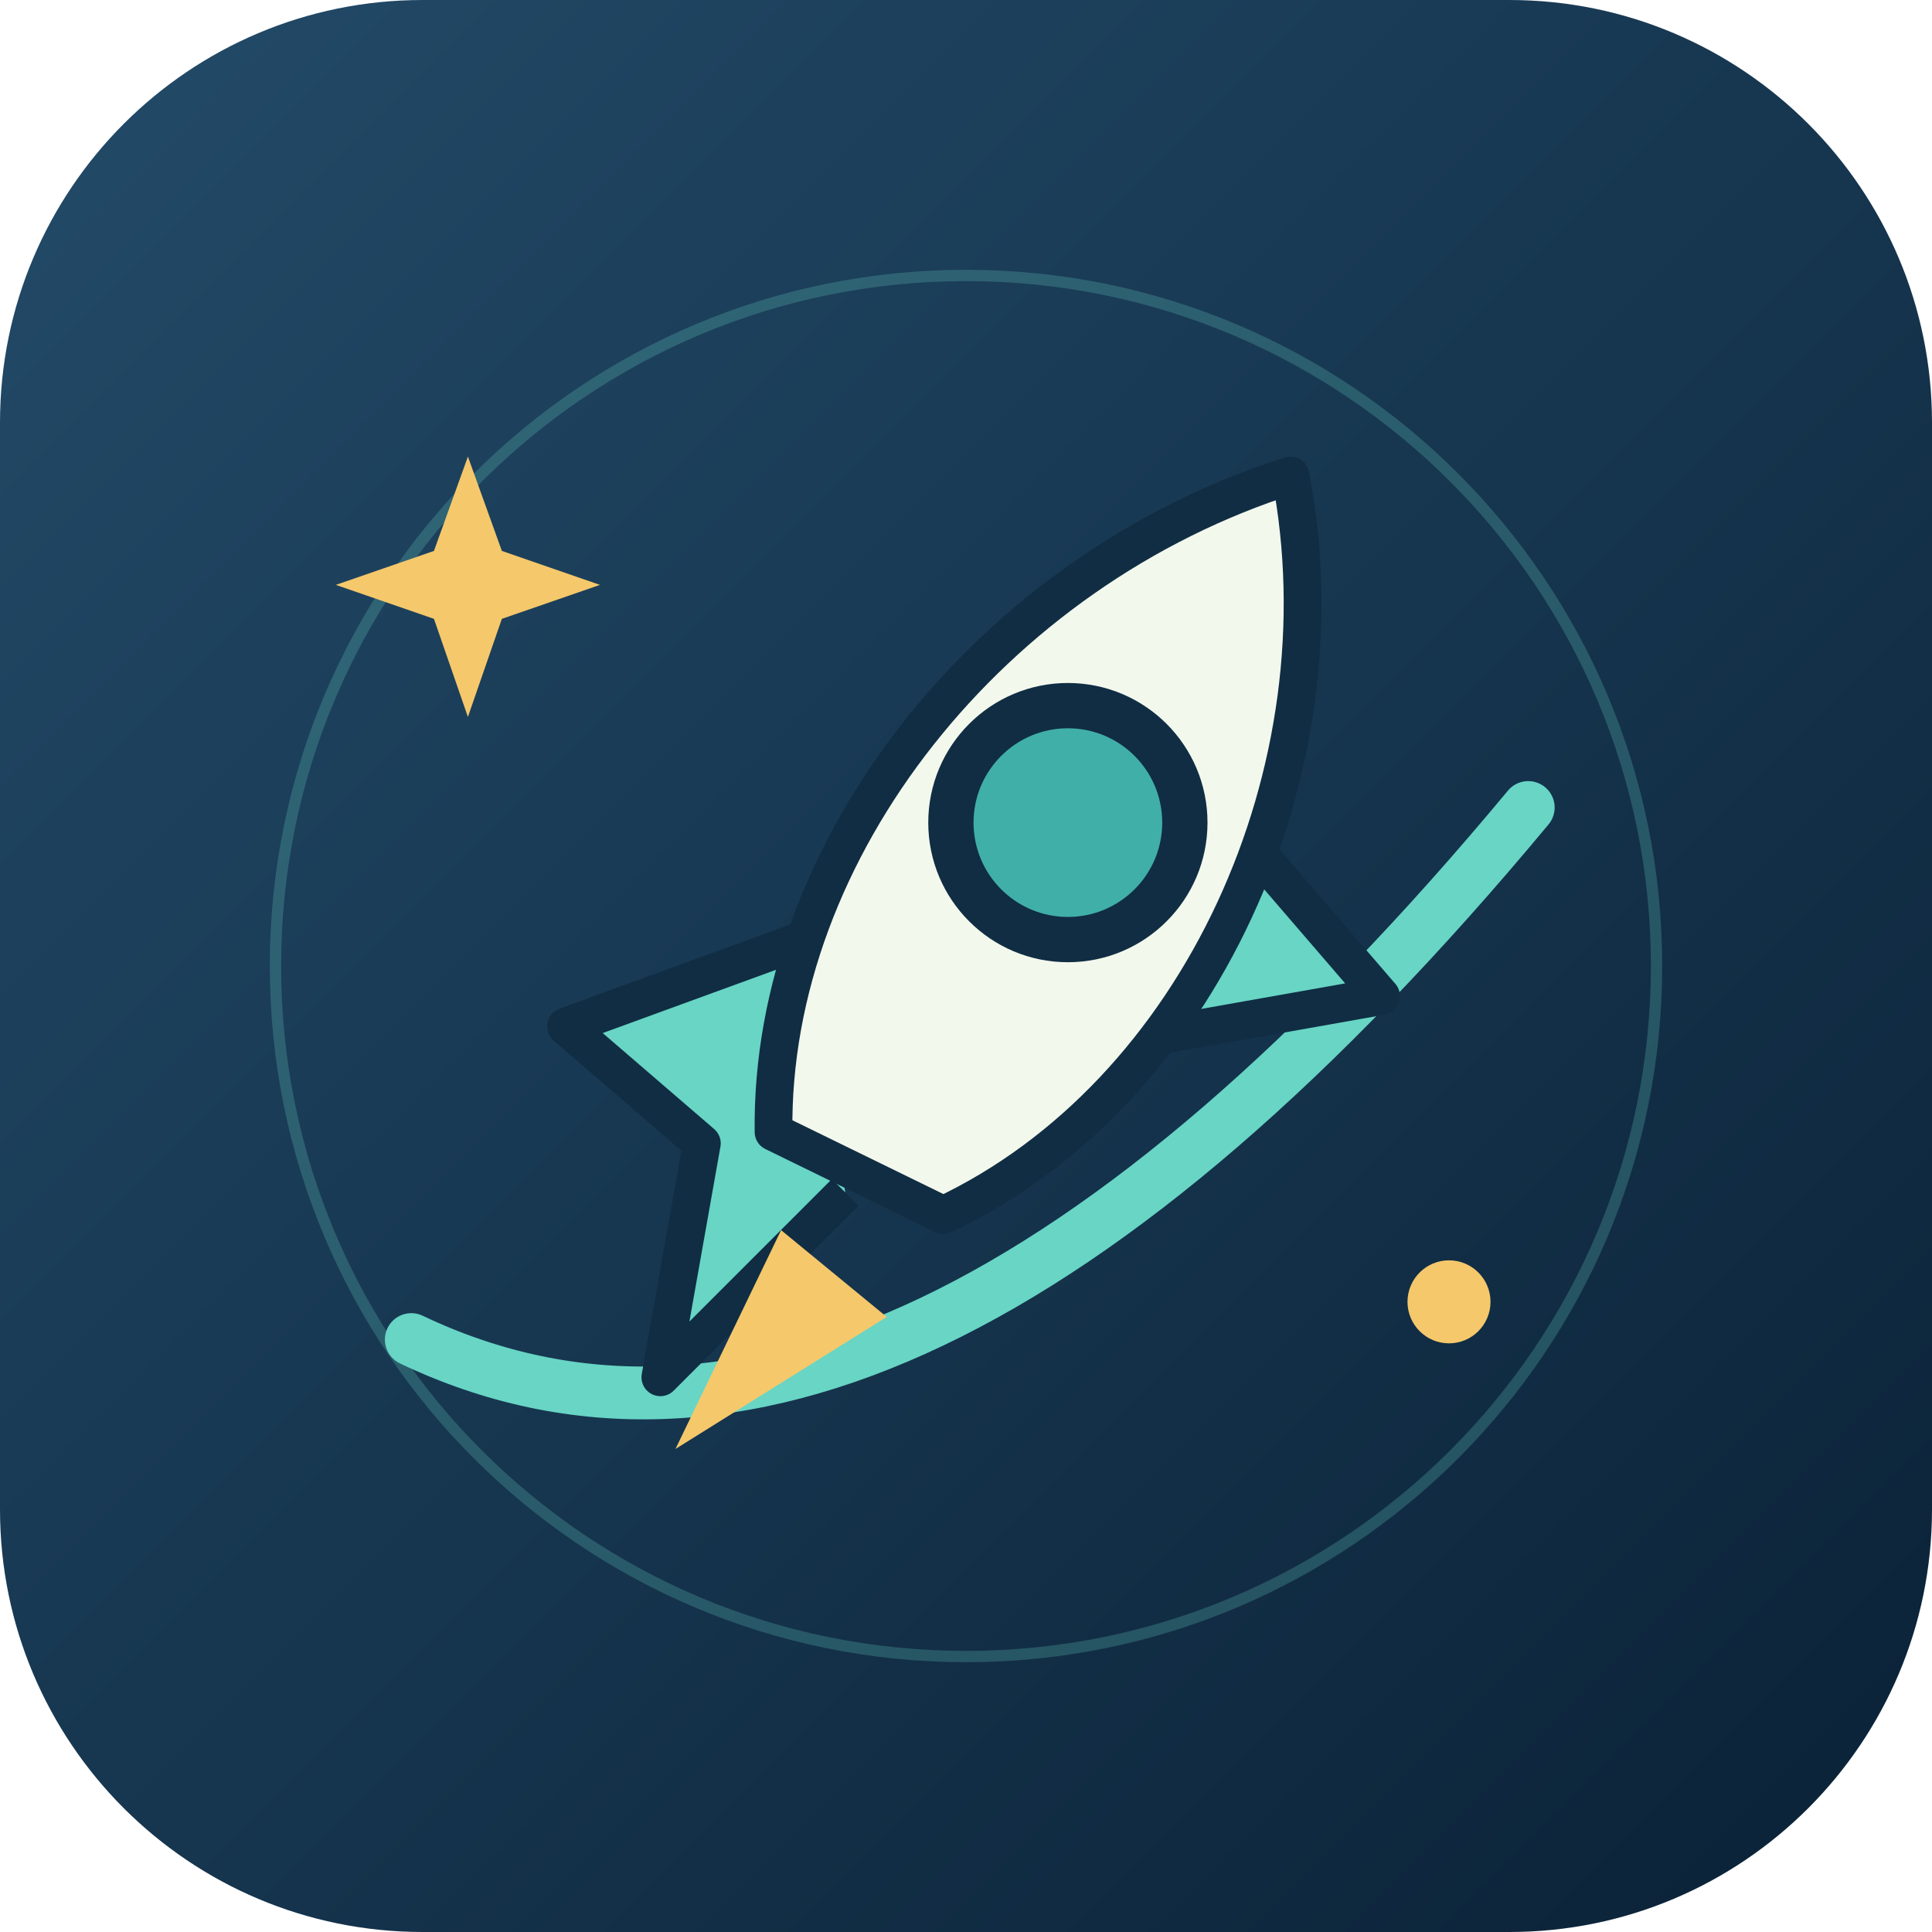
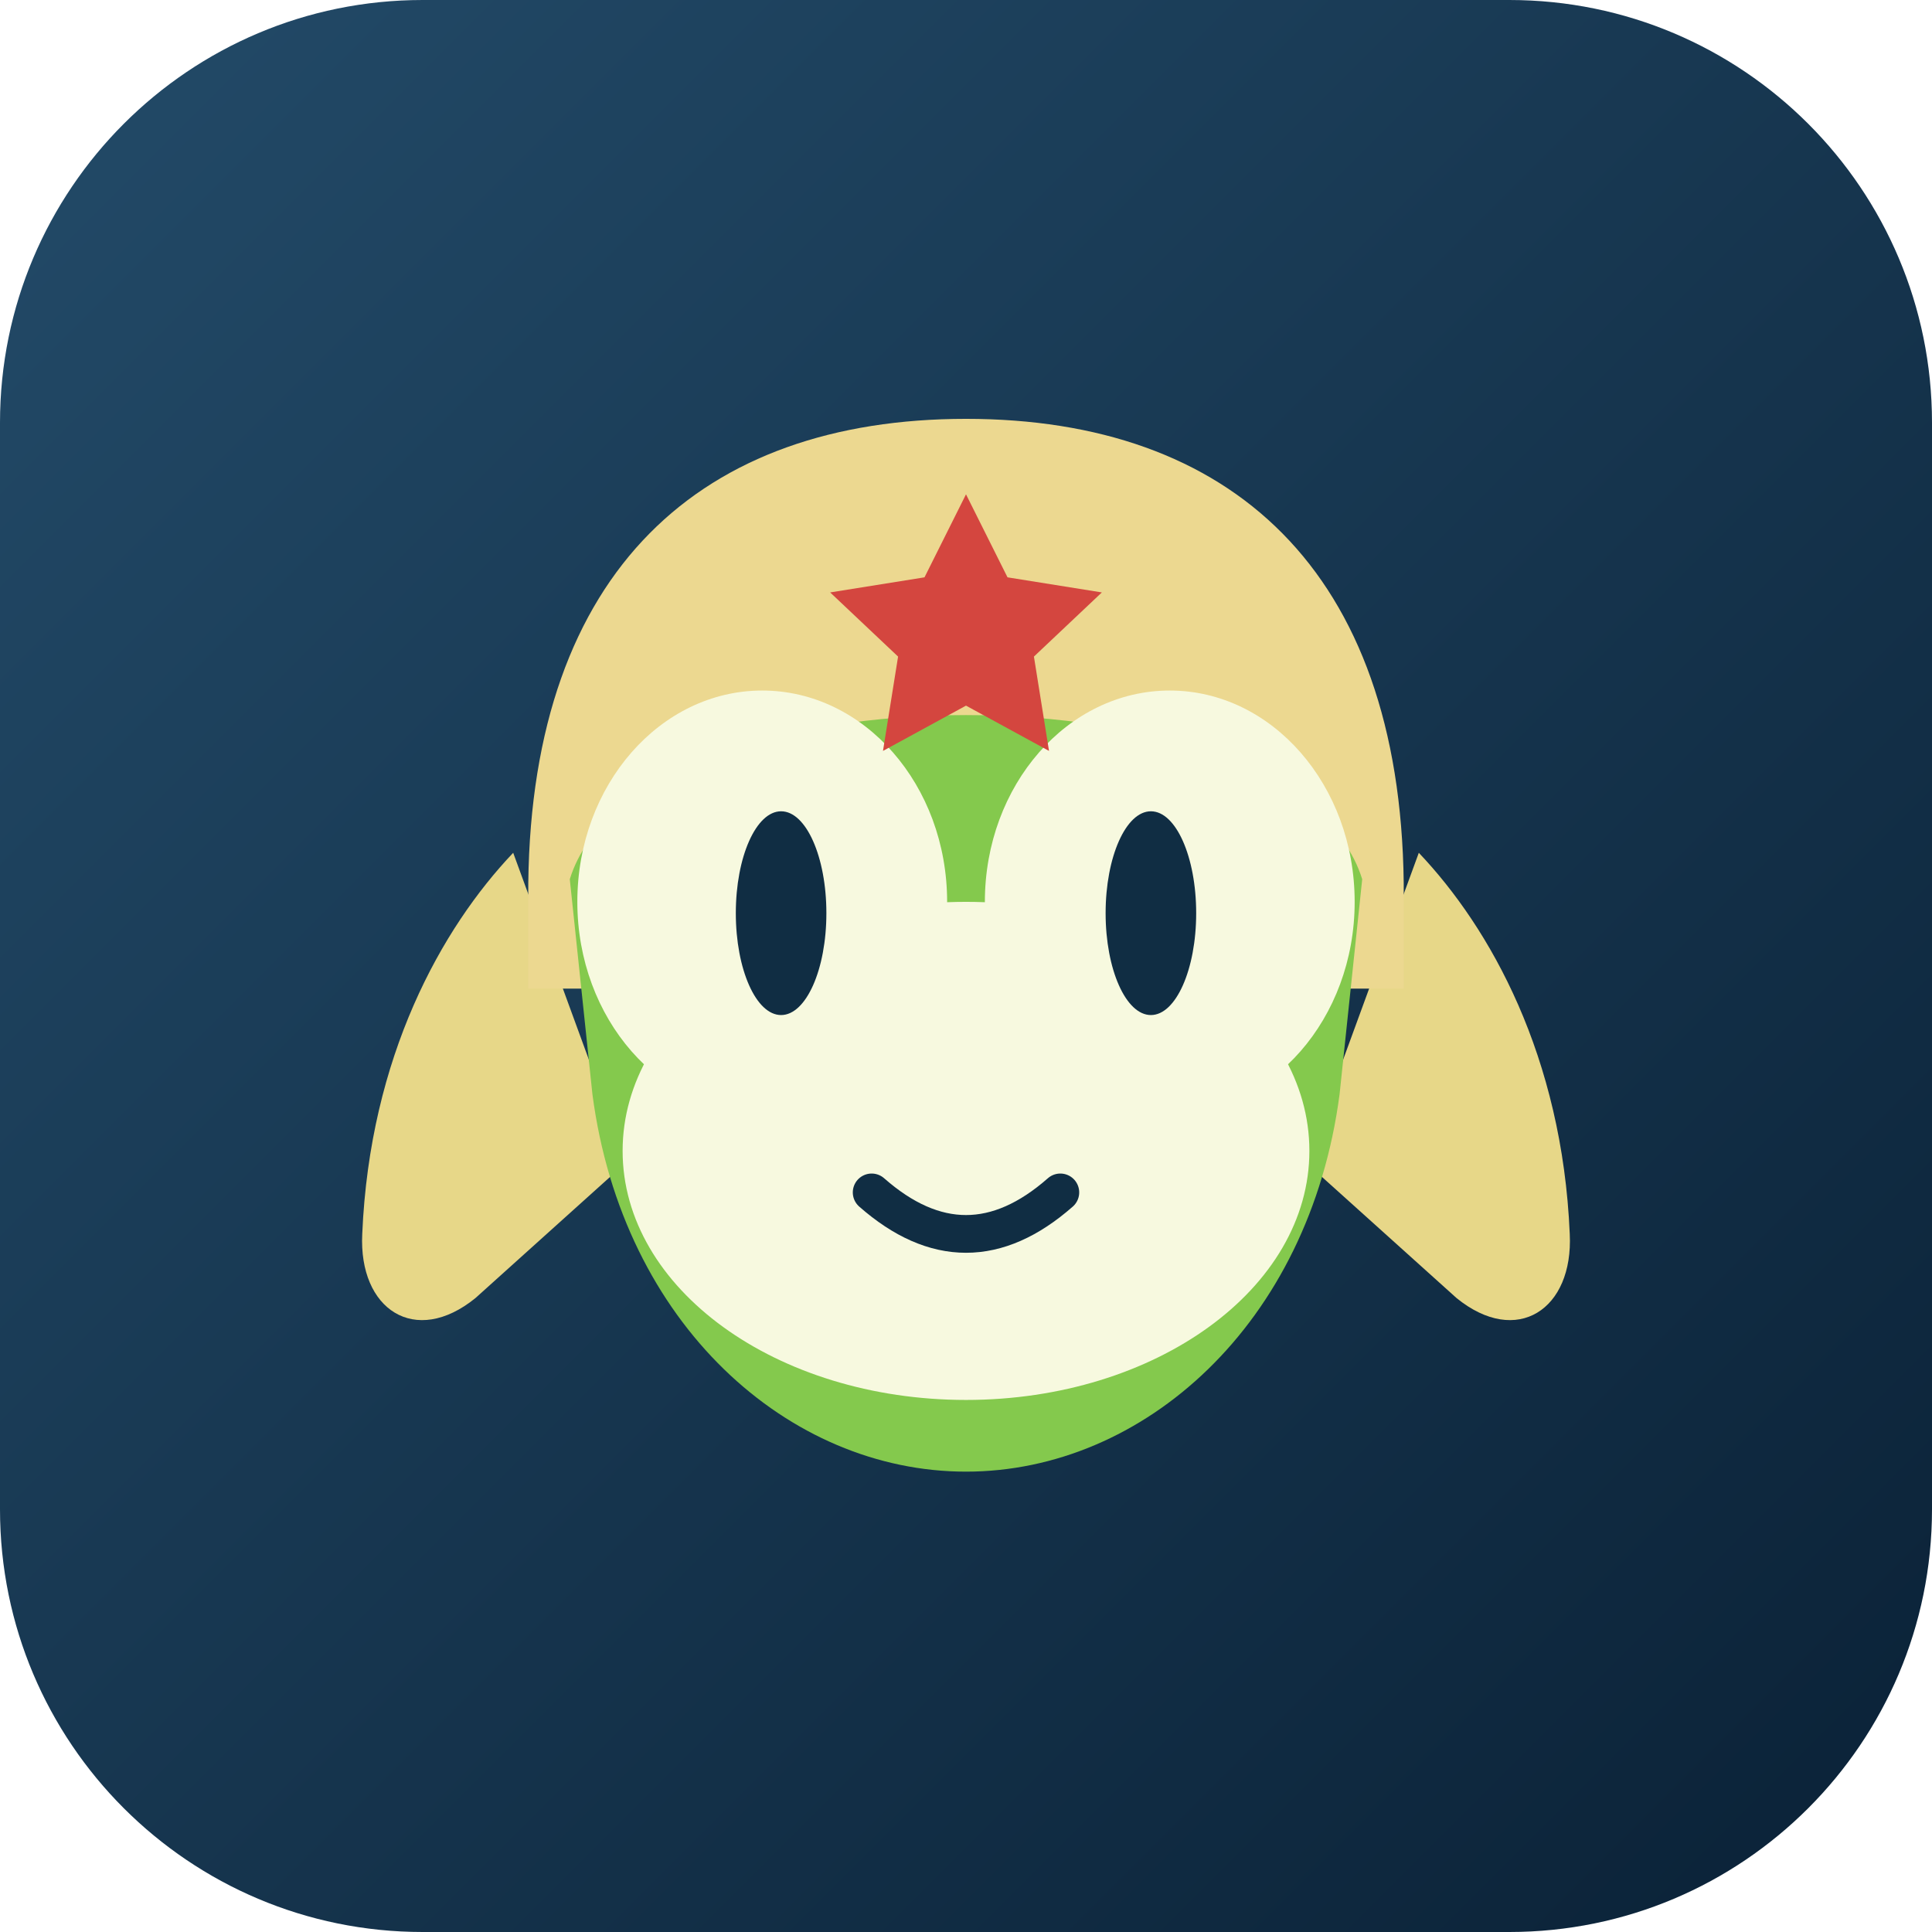
<svg xmlns="http://www.w3.org/2000/svg" viewBox="0 0 512 512">
  <defs>
    <linearGradient id="bg" x2="1" y2="1">
      <stop stop-color="#234b69" />
      <stop offset="1" stop-color="#0a2136" />
    </linearGradient>
  </defs>
  <rect width="512" height="512" rx="112" fill="url(#bg)" />
-   <circle cx="256" cy="256" r="183" fill="none" stroke="#68d5c5" stroke-width="3" opacity=".24" />
-   <path d="M109 355Q237 416 405 214" fill="none" stroke="#68d5c5" stroke-width="14" stroke-linecap="round" />
-   <path d="M224 316l-49 49 11-62-36-31 63-23M286 241l49-13 31 36-62 11" fill="#68d5c5" stroke="#102d43" stroke-width="10" stroke-linejoin="round" />
-   <path d="M205 300C204 225 263 151 342 126c15 78-24 164-92 196Z" fill="#f3f8ed" stroke="#102d43" stroke-width="10" stroke-linejoin="round" />
-   <circle cx="283" cy="218" r="31" fill="#40afa8" stroke="#102d43" stroke-width="12" />
-   <path d="M207 326l-28 58 56-35Z" fill="#f5c86b" />
-   <path d="M124 121l9 25 26 9-26 9-9 26-9-26-26-9 26-9Z" fill="#f5c86b" />
-   <circle cx="384" cy="345" r="11" fill="#f5c86b" />
+   <path d="M136 226C117 246 98 280 96 327c-1 20 14 30 30 17l40-36M376 226c19 20 38 54 40 101 1 20-14 30-30 17l-40-36" fill="#e7d788" />
+   <path d="M140 234C141 151 186 111 256 111s115 40 116 123v28H140Z" fill="#ecd890" />
+   <path d="M151 233c18-58 192-58 210 0l-6 57c-8 61-52 100-99 100s-91-39-99-100Z" fill="#84c94d" />
+   <ellipse cx="256" cy="305" rx="91" ry="66" fill="#f7f9df" />
+   <ellipse cx="202" cy="239" rx="49" ry="56" fill="#f7f9df" />
+   <ellipse cx="310" cy="239" rx="49" ry="56" fill="#f7f9df" />
+   <ellipse cx="207" cy="242" rx="12" ry="27" fill="#102d43" />
+   <ellipse cx="305" cy="242" rx="12" ry="27" fill="#102d43" />
+   <path d="M231 316q25 22 50 0" fill="none" stroke="#102d43" stroke-width="10" stroke-linecap="round" />
+   <path d="M256 131l11 22 25 4-18 17 4 25-22-12-22 12 4-25-18-17 25-4Z" fill="#d4463f" />
</svg>
